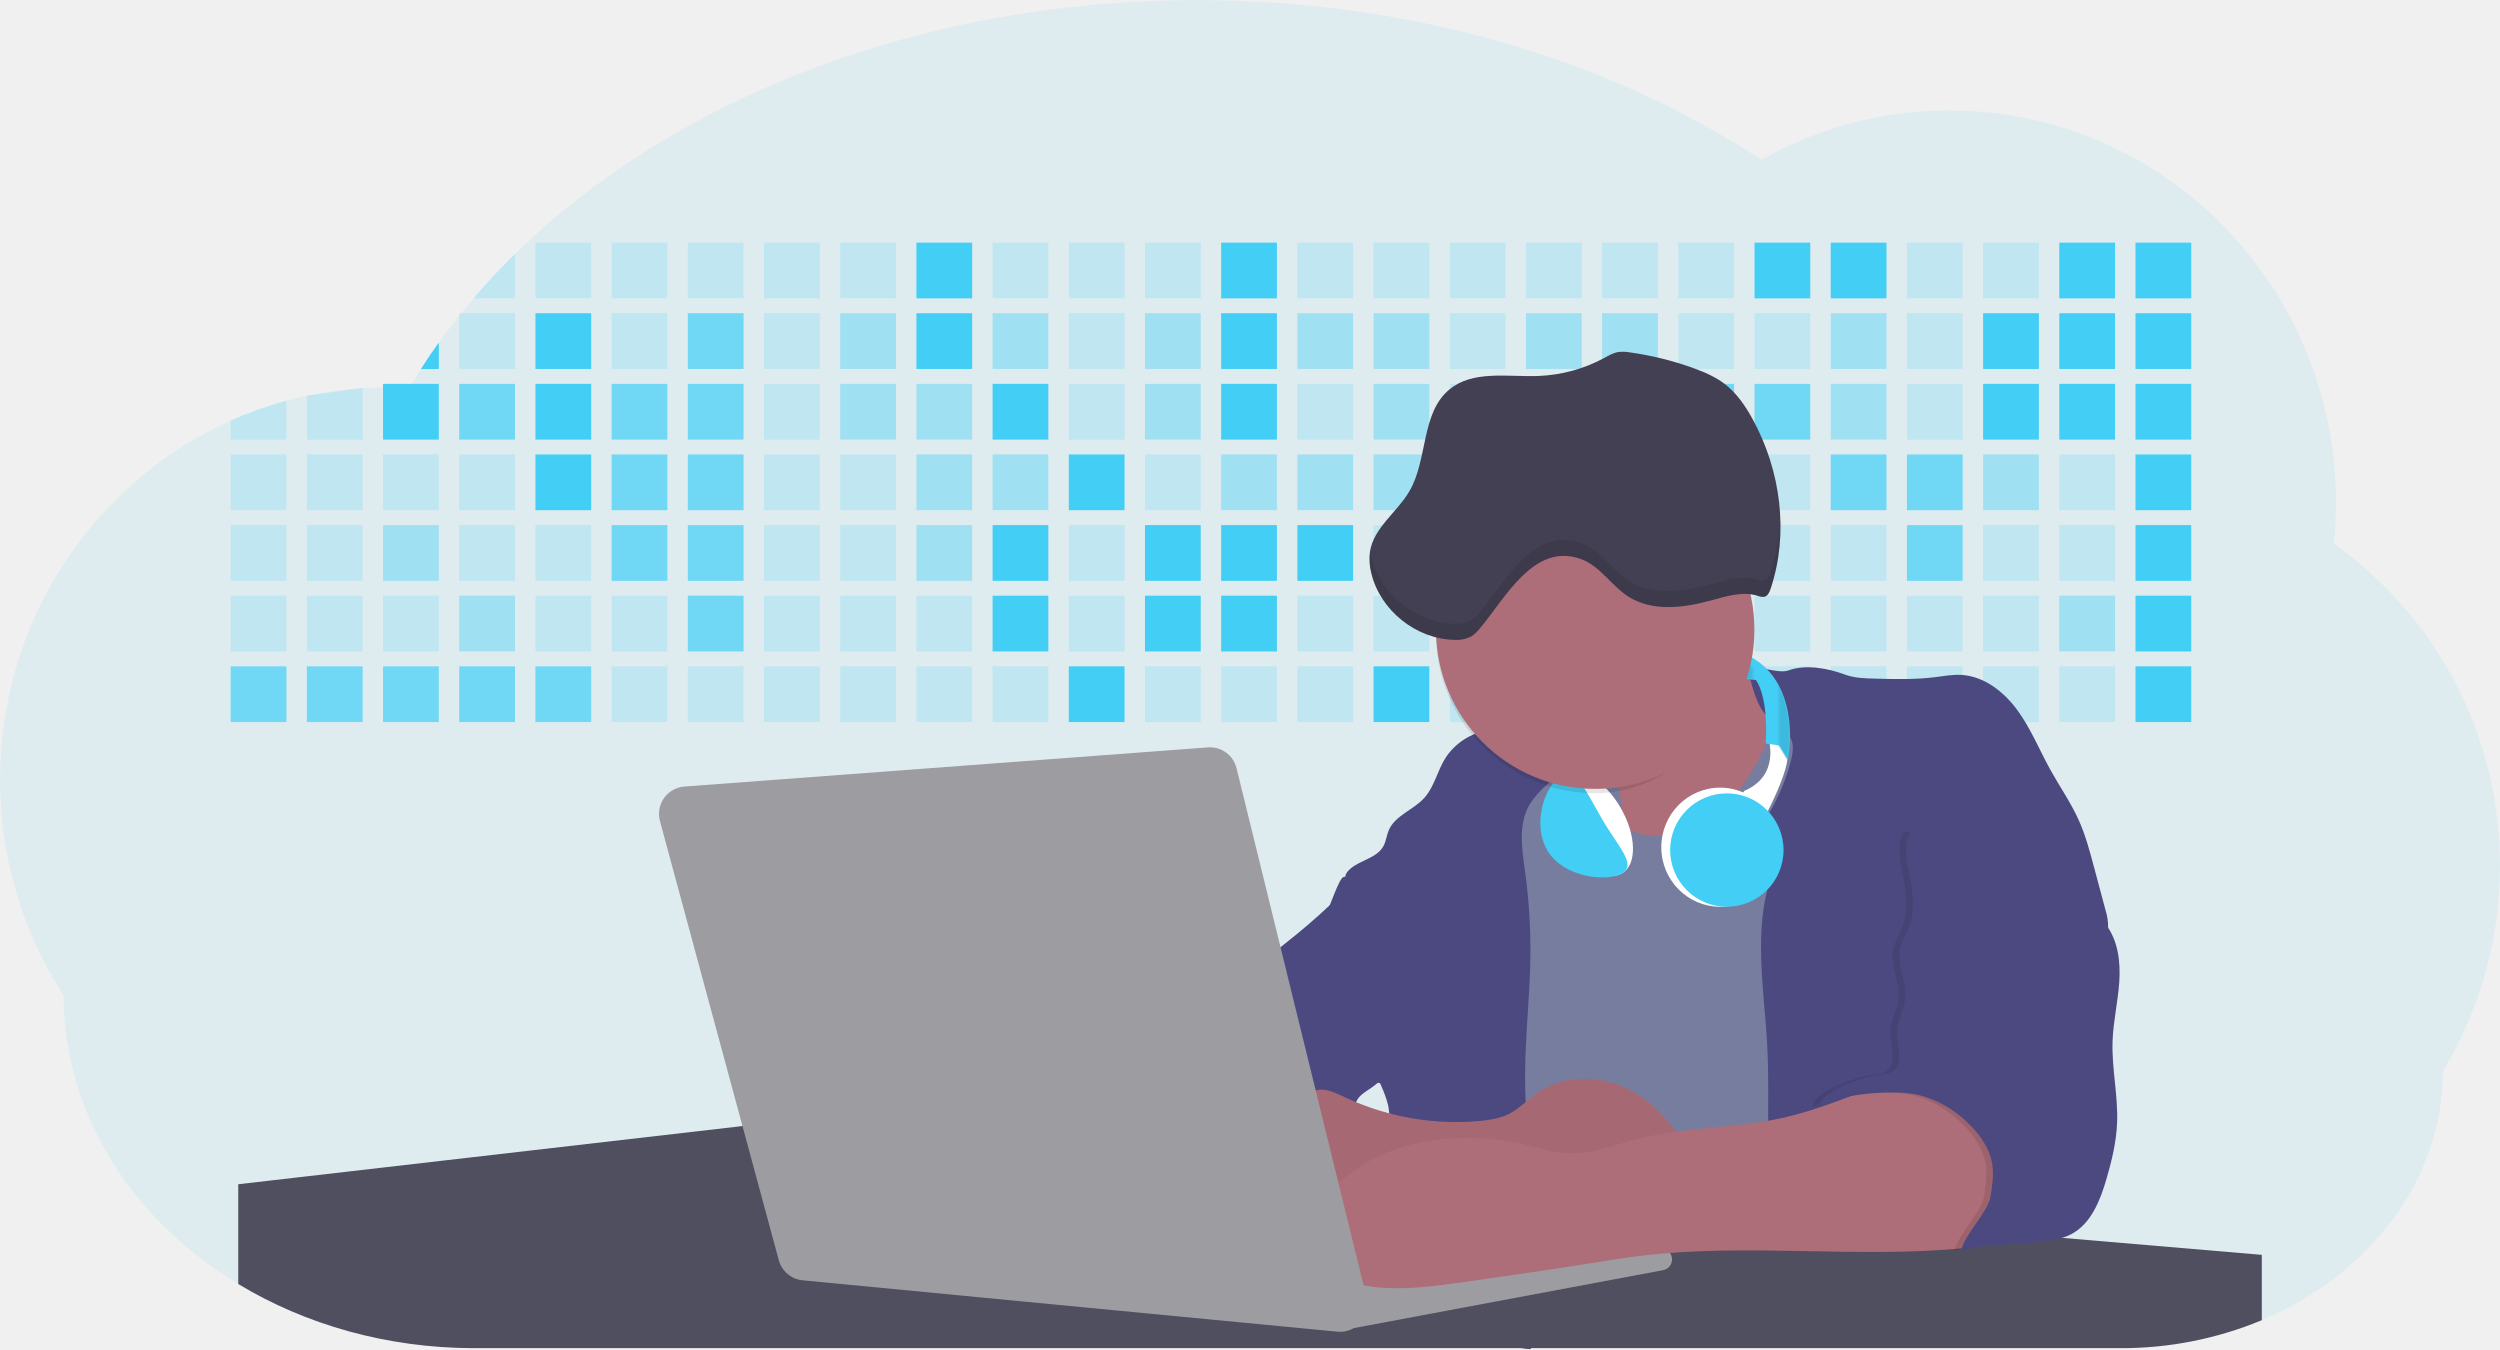
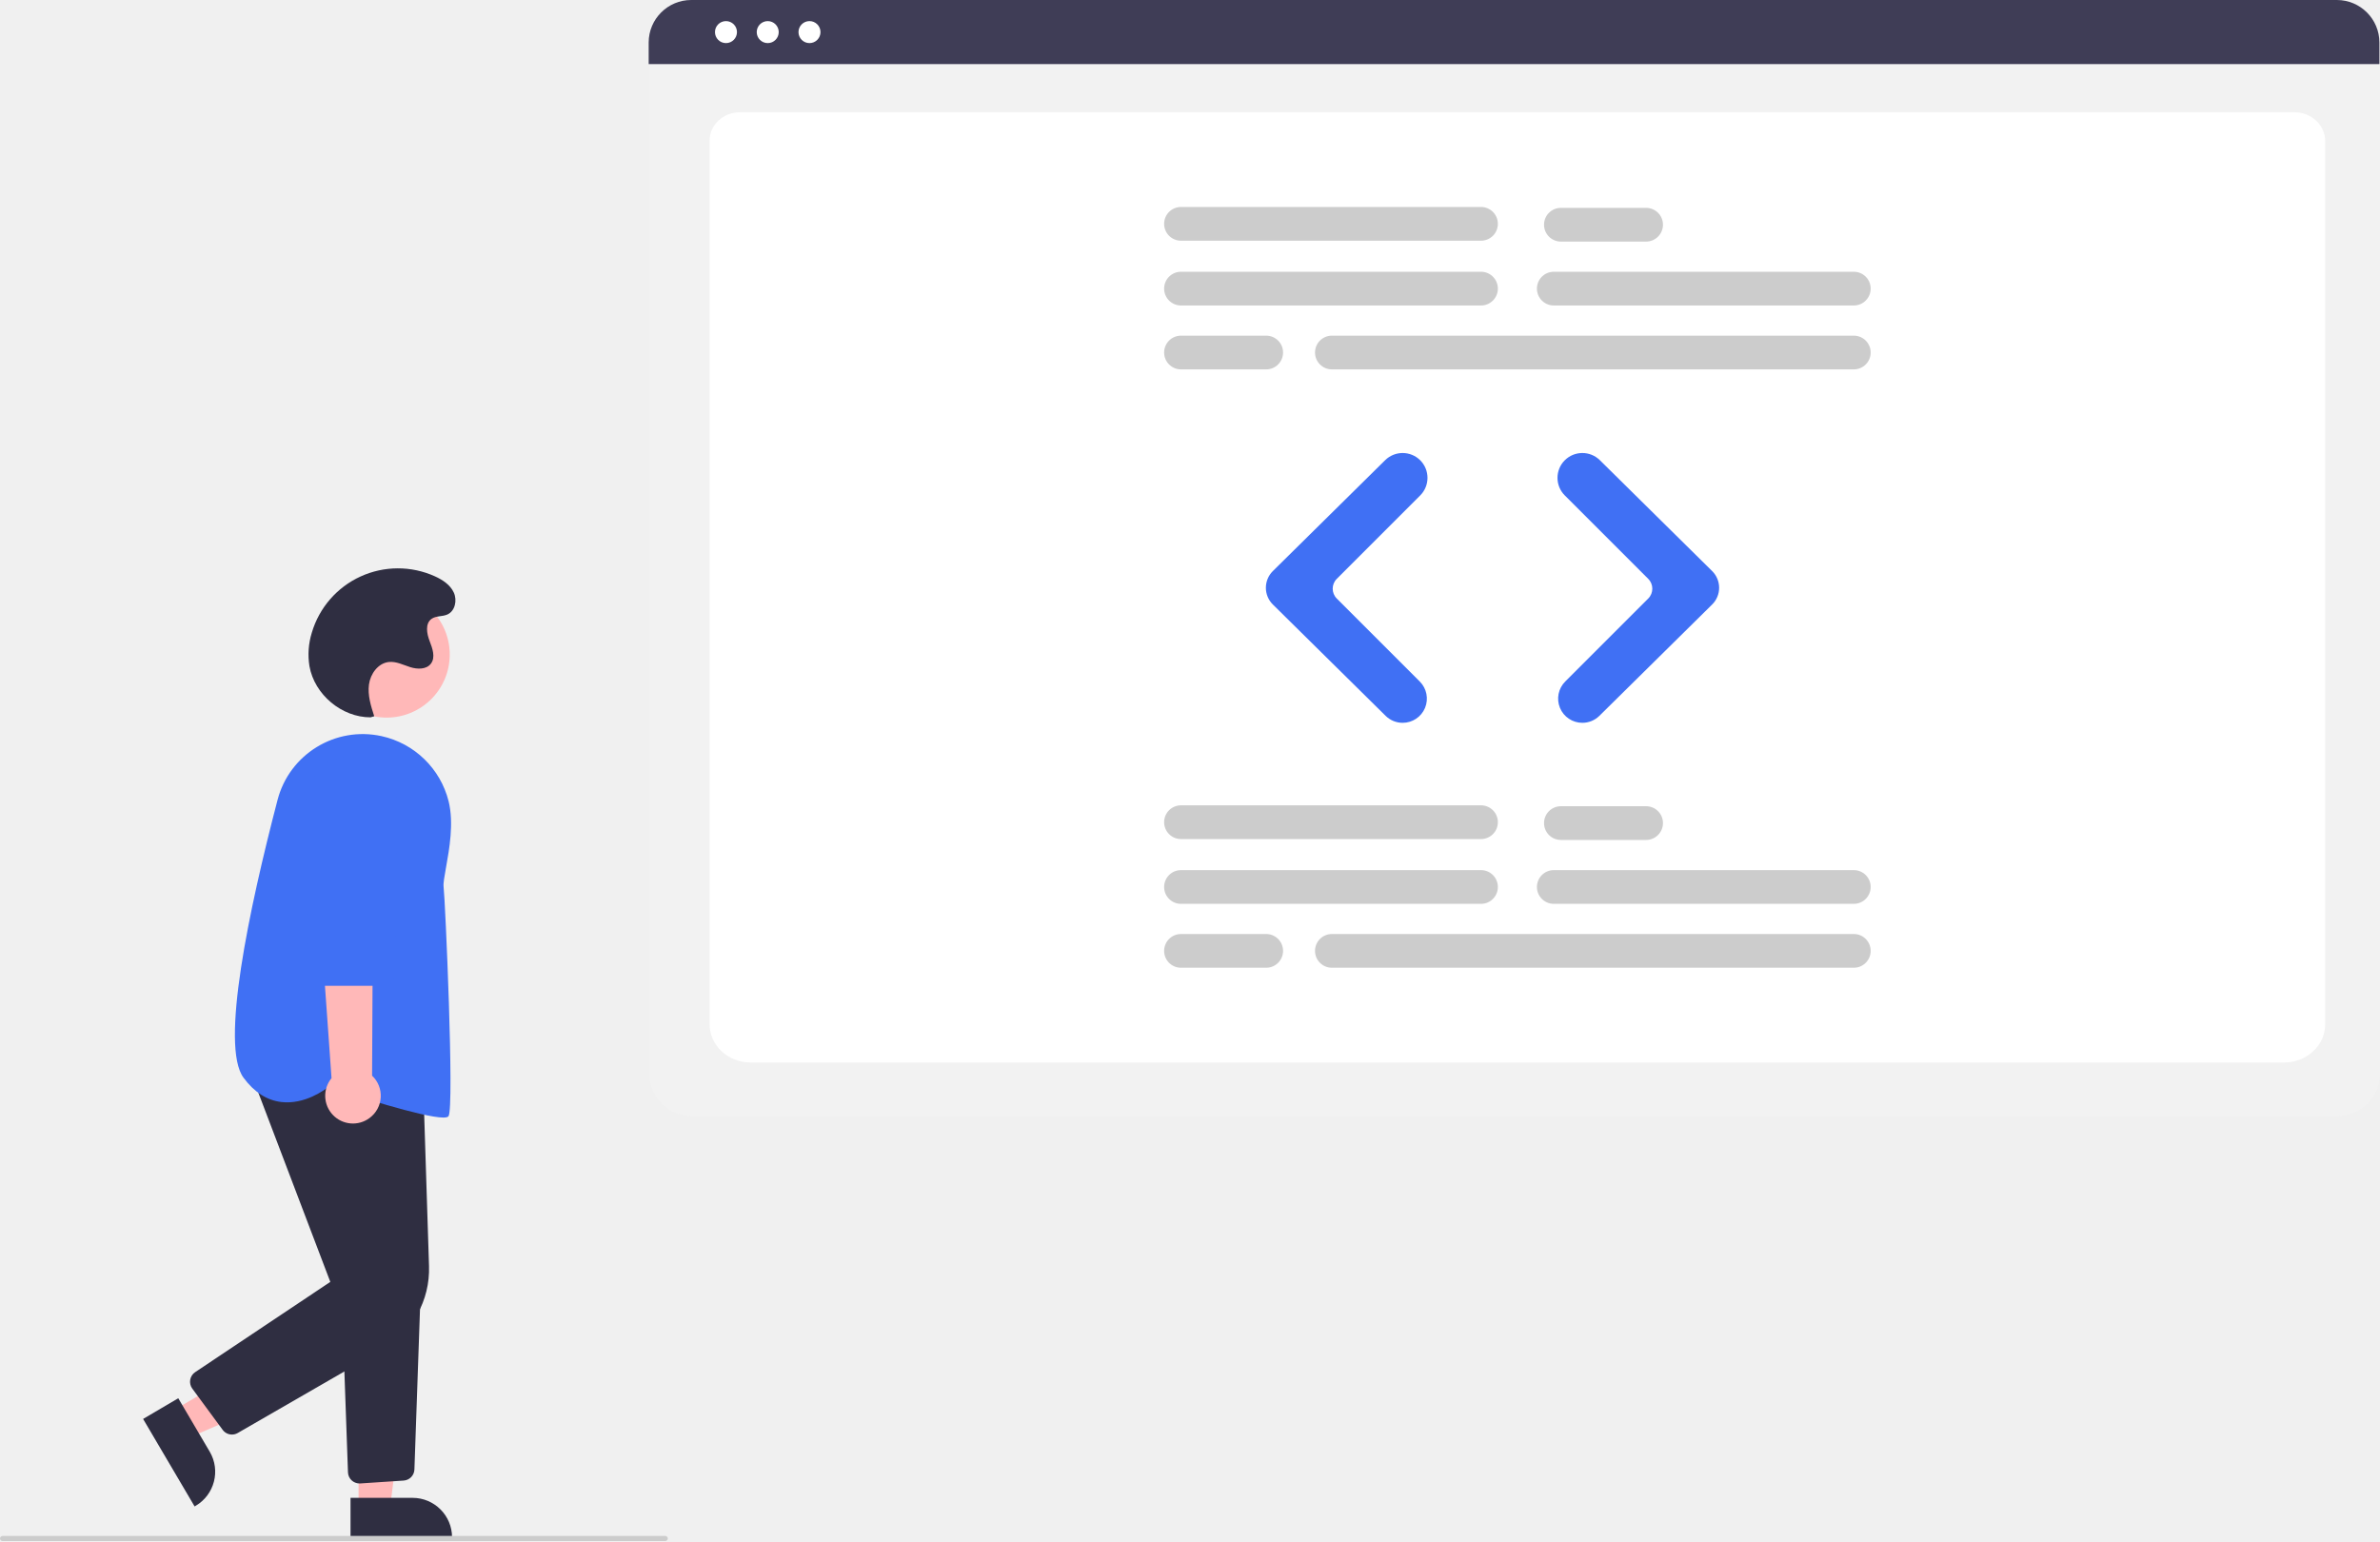
- <svg xmlns="http://www.w3.org/2000/svg" id="aa7bae02-e79e-4d6b-a496-aba15f39787c" data-name="Layer 1" width="1144" height="617.32" viewBox="0 0 1144 617.32">
-   <path d="M1172,537.57a181.92,181.92,0,0,1-6.85,49.6,180.06,180.06,0,0,1-19.27,44.28c0,50.1-33.82,93.4-82.91,114a167.3,167.3,0,0,1-64.73,12.8H245.17c-40.25,0-77.55-10.86-108.14-29.36A185.76,185.76,0,0,1,112.2,711c-34-29.22-55.08-69.6-55.08-114.2A180.5,180.5,0,0,1,28,498.08c0-73.36,43.39-136.44,105.55-164.29a174.52,174.52,0,0,1,25.51-9.12q4.63-1.26,9.36-2.26a175.39,175.39,0,0,1,25.51-3.5q4.65-.29,9.35-.33H205c3.46,0,6.89.12,10.3.32l1.12-1.9q2.06-3.44,4.22-6.81,3.9-6.14,8.18-12.1,4.48-6.29,9.35-12.38l.83-1q2.76-3.44,5.64-6.8,9-10.49,19-20.35c72.11-70.68,185.08-116.18,312.08-116.18,98.82,0,189.15,27.55,258.34,73.07A174.18,174.18,0,0,1,920,191.86c97.74,0,177,80.37,177,179.51a184.9,184.9,0,0,1-1,18.78A180,180,0,0,1,1172,537.57Z" transform="translate(-28 -141.34)" fill="#42cef5" opacity="0.1" />
-   <path d="M263.66,257.52v20.35h-19Q253.59,267.39,263.66,257.52Z" transform="translate(-28 -141.34)" fill="#42cef5" opacity="0.2" />
-   <rect x="245.02" y="111.02" width="25.51" height="25.51" fill="#42cef5" opacity="0.2" />
-   <rect x="279.88" y="111.02" width="25.51" height="25.51" fill="#42cef5" opacity="0.2" />
-   <rect x="314.75" y="111.02" width="25.51" height="25.51" fill="#42cef5" opacity="0.2" />
-   <rect x="349.61" y="111.02" width="25.51" height="25.51" fill="#42cef5" opacity="0.2" />
-   <rect x="384.48" y="111.02" width="25.51" height="25.51" fill="#42cef5" opacity="0.2" />
-   <rect x="419.35" y="111.02" width="25.51" height="25.51" fill="#42cef5" />
-   <rect x="454.21" y="111.02" width="25.51" height="25.51" fill="#42cef5" opacity="0.2" />
-   <rect x="489.08" y="111.02" width="25.51" height="25.51" fill="#42cef5" opacity="0.2" />
-   <rect x="523.94" y="111.02" width="25.51" height="25.51" fill="#42cef5" opacity="0.2" />
-   <rect x="558.81" y="111.02" width="25.51" height="25.51" fill="#42cef5" />
-   <rect x="593.68" y="111.02" width="25.51" height="25.51" fill="#42cef5" opacity="0.2" />
-   <rect x="628.54" y="111.02" width="25.51" height="25.51" fill="#42cef5" opacity="0.2" />
-   <rect x="663.41" y="111.02" width="25.51" height="25.51" fill="#42cef5" opacity="0.2" />
-   <rect x="698.28" y="111.02" width="25.51" height="25.51" fill="#42cef5" opacity="0.2" />
-   <rect x="733.14" y="111.02" width="25.51" height="25.51" fill="#42cef5" opacity="0.2" />
-   <rect x="768.01" y="111.02" width="25.51" height="25.51" fill="#42cef5" opacity="0.2" />
-   <rect x="802.87" y="111.02" width="25.51" height="25.51" fill="#42cef5" />
-   <rect x="837.74" y="111.02" width="25.51" height="25.51" fill="#42cef5" />
-   <rect x="872.61" y="111.02" width="25.51" height="25.51" fill="#42cef5" opacity="0.2" />
-   <rect x="907.47" y="111.02" width="25.51" height="25.51" fill="#42cef5" opacity="0.2" />
-   <rect x="942.34" y="111.02" width="25.51" height="25.51" fill="#42cef5" />
-   <rect x="977.2" y="111.02" width="25.51" height="25.51" fill="#42cef5" />
-   <path d="M228.8,298.08v12.1h-8.18Q224.52,304,228.8,298.08Z" transform="translate(-28 -141.34)" fill="#42cef5" />
-   <rect x="210.15" y="143.33" width="25.51" height="25.51" fill="#42cef5" opacity="0.2" />
-   <rect x="245.02" y="143.33" width="25.51" height="25.51" fill="#42cef5" />
-   <rect x="279.88" y="143.33" width="25.51" height="25.51" fill="#42cef5" opacity="0.2" />
-   <rect x="314.75" y="143.33" width="25.51" height="25.51" fill="#42cef5" opacity="0.7" />
-   <rect x="349.61" y="143.33" width="25.51" height="25.51" fill="#42cef5" opacity="0.2" />
-   <rect x="384.48" y="143.33" width="25.51" height="25.51" fill="#42cef5" opacity="0.4" />
-   <rect x="419.35" y="143.33" width="25.51" height="25.51" fill="#42cef5" />
-   <rect x="454.21" y="143.33" width="25.51" height="25.51" fill="#42cef5" opacity="0.4" />
-   <rect x="489.08" y="143.33" width="25.51" height="25.51" fill="#42cef5" opacity="0.2" />
-   <rect x="523.94" y="143.33" width="25.51" height="25.51" fill="#42cef5" opacity="0.4" />
-   <rect x="558.81" y="143.33" width="25.51" height="25.51" fill="#42cef5" />
-   <rect x="593.68" y="143.33" width="25.51" height="25.51" fill="#42cef5" opacity="0.4" />
-   <rect x="628.54" y="143.33" width="25.51" height="25.51" fill="#42cef5" opacity="0.4" />
-   <rect x="663.41" y="143.33" width="25.51" height="25.51" fill="#42cef5" opacity="0.2" />
-   <rect x="698.28" y="143.33" width="25.51" height="25.51" fill="#42cef5" opacity="0.4" />
-   <rect x="733.14" y="143.33" width="25.51" height="25.51" fill="#42cef5" opacity="0.4" />
-   <rect x="768.01" y="143.33" width="25.51" height="25.51" fill="#42cef5" opacity="0.2" />
-   <rect x="802.87" y="143.33" width="25.51" height="25.51" fill="#42cef5" opacity="0.2" />
-   <rect x="837.74" y="143.33" width="25.51" height="25.51" fill="#42cef5" opacity="0.4" />
-   <rect x="872.61" y="143.33" width="25.51" height="25.51" fill="#42cef5" opacity="0.2" />
-   <rect x="907.47" y="143.33" width="25.51" height="25.51" fill="#42cef5" />
-   <rect x="942.34" y="143.33" width="25.51" height="25.51" fill="#42cef5" />
-   <rect x="977.2" y="143.33" width="25.51" height="25.51" fill="#42cef5" />
-   <path d="M159.06,324.67V342.5H133.55v-8.71A174.52,174.52,0,0,1,159.06,324.67Z" transform="translate(-28 -141.34)" fill="#42cef5" opacity="0.2" />
-   <polygon points="165.93 177.57 165.93 201.16 140.42 201.16 140.42 181.07 165.93 177.57" fill="#42cef5" opacity="0.2" />
-   <rect x="175.28" y="175.65" width="25.51" height="25.51" fill="#42cef5" />
-   <rect x="210.15" y="175.65" width="25.51" height="25.51" fill="#42cef5" opacity="0.7" />
-   <rect x="245.02" y="175.65" width="25.51" height="25.51" fill="#42cef5" />
-   <rect x="279.88" y="175.65" width="25.51" height="25.51" fill="#42cef5" opacity="0.7" />
-   <rect x="314.75" y="175.65" width="25.51" height="25.51" fill="#42cef5" opacity="0.7" />
-   <rect x="349.61" y="175.65" width="25.51" height="25.51" fill="#42cef5" opacity="0.2" />
-   <rect x="384.48" y="175.65" width="25.51" height="25.51" fill="#42cef5" opacity="0.4" />
-   <rect x="419.35" y="175.65" width="25.51" height="25.51" fill="#42cef5" opacity="0.4" />
-   <rect x="454.21" y="175.65" width="25.51" height="25.51" fill="#42cef5" />
-   <rect x="489.08" y="175.65" width="25.51" height="25.51" fill="#42cef5" opacity="0.2" />
-   <rect x="523.94" y="175.65" width="25.51" height="25.51" fill="#42cef5" opacity="0.4" />
-   <rect x="558.81" y="175.65" width="25.51" height="25.51" fill="#42cef5" />
-   <rect x="593.68" y="175.65" width="25.51" height="25.51" fill="#42cef5" opacity="0.2" />
-   <rect x="628.54" y="175.65" width="25.51" height="25.51" fill="#42cef5" opacity="0.4" />
-   <rect x="663.41" y="175.65" width="25.51" height="25.51" fill="#42cef5" opacity="0.2" />
-   <rect x="698.28" y="175.65" width="25.51" height="25.51" fill="#42cef5" />
-   <rect x="733.14" y="175.65" width="25.51" height="25.51" fill="#42cef5" opacity="0.2" />
-   <rect x="768.01" y="175.65" width="25.51" height="25.51" fill="#42cef5" opacity="0.7" />
-   <rect x="802.87" y="175.65" width="25.51" height="25.51" fill="#42cef5" opacity="0.7" />
-   <rect x="837.74" y="175.65" width="25.51" height="25.51" fill="#42cef5" opacity="0.4" />
-   <rect x="872.61" y="175.65" width="25.51" height="25.51" fill="#42cef5" opacity="0.2" />
-   <rect x="907.47" y="175.65" width="25.51" height="25.51" fill="#42cef5" />
-   <rect x="942.34" y="175.65" width="25.51" height="25.51" fill="#42cef5" />
-   <rect x="977.2" y="175.65" width="25.51" height="25.51" fill="#42cef5" />
-   <rect x="105.55" y="207.96" width="25.51" height="25.51" fill="#42cef5" opacity="0.2" />
-   <rect x="140.42" y="207.96" width="25.51" height="25.51" fill="#42cef5" opacity="0.2" />
-   <rect x="175.28" y="207.96" width="25.51" height="25.51" fill="#42cef5" opacity="0.2" />
-   <rect x="210.15" y="207.96" width="25.51" height="25.51" fill="#42cef5" opacity="0.2" />
-   <rect x="245.02" y="207.96" width="25.51" height="25.51" fill="#42cef5" />
-   <rect x="279.88" y="207.96" width="25.51" height="25.51" fill="#42cef5" opacity="0.7" />
-   <rect x="314.75" y="207.96" width="25.51" height="25.51" fill="#42cef5" opacity="0.7" />
-   <rect x="349.61" y="207.96" width="25.51" height="25.51" fill="#42cef5" opacity="0.2" />
-   <rect x="384.48" y="207.96" width="25.51" height="25.51" fill="#42cef5" opacity="0.2" />
-   <rect x="419.35" y="207.96" width="25.51" height="25.51" fill="#42cef5" opacity="0.4" />
-   <rect x="454.21" y="207.96" width="25.51" height="25.51" fill="#42cef5" opacity="0.4" />
-   <rect x="489.08" y="207.96" width="25.51" height="25.51" fill="#42cef5" />
-   <rect x="523.94" y="207.96" width="25.51" height="25.51" fill="#42cef5" opacity="0.2" />
-   <rect x="558.81" y="207.96" width="25.51" height="25.51" fill="#42cef5" opacity="0.4" />
-   <rect x="593.68" y="207.96" width="25.51" height="25.51" fill="#42cef5" opacity="0.4" />
-   <rect x="628.54" y="207.96" width="25.51" height="25.51" fill="#42cef5" opacity="0.4" />
-   <rect x="663.41" y="207.96" width="25.51" height="25.51" fill="#42cef5" opacity="0.4" />
-   <rect x="698.28" y="207.96" width="25.51" height="25.51" fill="#42cef5" opacity="0.2" />
-   <rect x="733.14" y="207.96" width="25.51" height="25.51" fill="#42cef5" opacity="0.2" />
-   <rect x="768.01" y="207.96" width="25.51" height="25.51" fill="#42cef5" opacity="0.2" />
-   <rect x="802.87" y="207.96" width="25.51" height="25.51" fill="#42cef5" opacity="0.2" />
-   <rect x="837.74" y="207.96" width="25.51" height="25.51" fill="#42cef5" opacity="0.7" />
-   <rect x="872.61" y="207.96" width="25.51" height="25.51" fill="#42cef5" opacity="0.7" />
-   <rect x="907.47" y="207.96" width="25.51" height="25.51" fill="#42cef5" opacity="0.4" />
-   <rect x="942.34" y="207.96" width="25.51" height="25.51" fill="#42cef5" opacity="0.2" />
-   <rect x="977.2" y="207.96" width="25.51" height="25.51" fill="#42cef5" />
-   <rect x="105.55" y="240.28" width="25.51" height="25.51" fill="#42cef5" opacity="0.2" />
-   <rect x="140.42" y="240.28" width="25.51" height="25.51" fill="#42cef5" opacity="0.2" />
-   <rect x="175.28" y="240.28" width="25.51" height="25.51" fill="#42cef5" opacity="0.4" />
-   <rect x="210.15" y="240.28" width="25.51" height="25.51" fill="#42cef5" opacity="0.2" />
-   <rect x="245.02" y="240.28" width="25.51" height="25.51" fill="#42cef5" opacity="0.2" />
-   <rect x="279.88" y="240.28" width="25.51" height="25.51" fill="#42cef5" opacity="0.7" />
-   <rect x="314.75" y="240.28" width="25.51" height="25.51" fill="#42cef5" opacity="0.7" />
-   <rect x="349.61" y="240.28" width="25.51" height="25.51" fill="#42cef5" opacity="0.2" />
-   <rect x="384.48" y="240.28" width="25.51" height="25.51" fill="#42cef5" opacity="0.2" />
-   <rect x="419.35" y="240.28" width="25.51" height="25.51" fill="#42cef5" opacity="0.4" />
-   <rect x="454.21" y="240.28" width="25.51" height="25.51" fill="#42cef5" />
-   <rect x="489.08" y="240.28" width="25.51" height="25.51" fill="#42cef5" opacity="0.2" />
-   <rect x="523.94" y="240.28" width="25.51" height="25.51" fill="#42cef5" />
-   <rect x="558.81" y="240.28" width="25.51" height="25.51" fill="#42cef5" />
-   <rect x="593.68" y="240.28" width="25.51" height="25.51" fill="#42cef5" />
-   <rect x="628.54" y="240.28" width="25.51" height="25.51" fill="#42cef5" opacity="0.2" />
-   <rect x="663.41" y="240.28" width="25.51" height="25.51" fill="#42cef5" />
-   <rect x="698.28" y="240.28" width="25.51" height="25.51" fill="#42cef5" opacity="0.2" />
-   <rect x="733.14" y="240.28" width="25.51" height="25.51" fill="#42cef5" opacity="0.2" />
-   <rect x="768.01" y="240.28" width="25.51" height="25.51" fill="#42cef5" opacity="0.2" />
-   <rect x="802.87" y="240.28" width="25.51" height="25.51" fill="#42cef5" opacity="0.2" />
-   <rect x="837.74" y="240.28" width="25.51" height="25.51" fill="#42cef5" opacity="0.2" />
-   <rect x="872.61" y="240.28" width="25.51" height="25.51" fill="#42cef5" opacity="0.7" />
-   <rect x="907.47" y="240.28" width="25.51" height="25.51" fill="#42cef5" opacity="0.2" />
-   <rect x="942.34" y="240.28" width="25.51" height="25.51" fill="#42cef5" opacity="0.2" />
-   <rect x="977.2" y="240.28" width="25.51" height="25.51" fill="#42cef5" />
-   <rect x="105.55" y="272.59" width="25.51" height="25.51" fill="#42cef5" opacity="0.2" />
-   <rect x="140.42" y="272.59" width="25.51" height="25.51" fill="#42cef5" opacity="0.2" />
-   <rect x="175.28" y="272.59" width="25.51" height="25.51" fill="#42cef5" opacity="0.2" />
-   <rect x="210.15" y="272.59" width="25.51" height="25.51" fill="#42cef5" opacity="0.4" />
-   <rect x="245.02" y="272.59" width="25.51" height="25.51" fill="#42cef5" opacity="0.2" />
-   <rect x="279.88" y="272.59" width="25.51" height="25.51" fill="#42cef5" opacity="0.2" />
-   <rect x="314.75" y="272.59" width="25.51" height="25.51" fill="#42cef5" opacity="0.7" />
-   <rect x="349.61" y="272.59" width="25.51" height="25.51" fill="#42cef5" opacity="0.2" />
-   <rect x="384.48" y="272.59" width="25.51" height="25.51" fill="#42cef5" opacity="0.2" />
-   <rect x="419.35" y="272.59" width="25.51" height="25.51" fill="#42cef5" opacity="0.2" />
-   <rect x="454.21" y="272.59" width="25.51" height="25.51" fill="#42cef5" />
-   <rect x="489.08" y="272.59" width="25.51" height="25.51" fill="#42cef5" opacity="0.2" />
-   <rect x="523.94" y="272.59" width="25.51" height="25.51" fill="#42cef5" />
-   <rect x="558.81" y="272.59" width="25.51" height="25.51" fill="#42cef5" />
-   <rect x="593.68" y="272.59" width="25.51" height="25.51" fill="#42cef5" opacity="0.2" />
-   <rect x="628.54" y="272.59" width="25.51" height="25.51" fill="#42cef5" opacity="0.2" />
-   <rect x="663.41" y="272.59" width="25.51" height="25.51" fill="#42cef5" opacity="0.2" />
-   <rect x="698.28" y="272.59" width="25.51" height="25.51" fill="#42cef5" opacity="0.2" />
-   <rect x="733.14" y="272.59" width="25.51" height="25.51" fill="#42cef5" opacity="0.2" />
-   <rect x="768.01" y="272.59" width="25.51" height="25.51" fill="#42cef5" opacity="0.2" />
-   <rect x="802.87" y="272.59" width="25.51" height="25.51" fill="#42cef5" opacity="0.2" />
-   <rect x="837.74" y="272.59" width="25.51" height="25.51" fill="#42cef5" opacity="0.2" />
-   <rect x="872.61" y="272.59" width="25.51" height="25.51" fill="#42cef5" opacity="0.2" />
-   <rect x="907.47" y="272.59" width="25.51" height="25.51" fill="#42cef5" opacity="0.2" />
-   <rect x="942.34" y="272.59" width="25.51" height="25.51" fill="#42cef5" opacity="0.4" />
-   <rect x="977.2" y="272.59" width="25.51" height="25.51" fill="#42cef5" />
-   <rect x="105.55" y="304.91" width="25.51" height="25.51" fill="#42cef5" opacity="0.7" />
-   <rect x="140.42" y="304.91" width="25.51" height="25.51" fill="#42cef5" opacity="0.7" />
-   <rect x="175.28" y="304.91" width="25.51" height="25.51" fill="#42cef5" opacity="0.7" />
-   <rect x="210.15" y="304.91" width="25.51" height="25.51" fill="#42cef5" opacity="0.7" />
-   <rect x="245.02" y="304.91" width="25.51" height="25.51" fill="#42cef5" opacity="0.7" />
-   <rect x="279.88" y="304.91" width="25.51" height="25.51" fill="#42cef5" opacity="0.2" />
-   <rect x="314.75" y="304.91" width="25.51" height="25.51" fill="#42cef5" opacity="0.2" />
-   <rect x="349.61" y="304.91" width="25.51" height="25.51" fill="#42cef5" opacity="0.2" />
-   <rect x="384.48" y="304.91" width="25.51" height="25.51" fill="#42cef5" opacity="0.2" />
-   <rect x="419.35" y="304.91" width="25.51" height="25.51" fill="#42cef5" opacity="0.2" />
-   <rect x="454.21" y="304.91" width="25.51" height="25.51" fill="#42cef5" opacity="0.2" />
-   <rect x="489.08" y="304.91" width="25.51" height="25.51" fill="#42cef5" />
-   <rect x="523.94" y="304.91" width="25.51" height="25.51" fill="#42cef5" opacity="0.2" />
-   <rect x="558.81" y="304.91" width="25.51" height="25.51" fill="#42cef5" opacity="0.2" />
-   <rect x="593.68" y="304.91" width="25.51" height="25.51" fill="#42cef5" opacity="0.2" />
-   <rect x="628.54" y="304.91" width="25.51" height="25.51" fill="#42cef5" />
-   <rect x="663.41" y="304.91" width="25.51" height="25.51" fill="#42cef5" opacity="0.2" />
-   <rect x="698.28" y="304.91" width="25.51" height="25.51" fill="#42cef5" opacity="0.2" />
-   <rect x="733.14" y="304.91" width="25.51" height="25.51" fill="#42cef5" opacity="0.2" />
-   <rect x="768.01" y="304.91" width="25.51" height="25.51" fill="#42cef5" opacity="0.2" />
-   <rect x="802.87" y="304.91" width="25.51" height="25.51" fill="#42cef5" opacity="0.2" />
-   <rect x="837.74" y="304.91" width="25.51" height="25.51" fill="#42cef5" opacity="0.2" />
-   <rect x="872.61" y="304.91" width="25.51" height="25.51" fill="#42cef5" opacity="0.2" />
-   <rect x="907.47" y="304.91" width="25.51" height="25.51" fill="#42cef5" opacity="0.2" />
-   <rect x="942.34" y="304.91" width="25.51" height="25.51" fill="#42cef5" opacity="0.2" />
-   <rect x="977.2" y="304.91" width="25.51" height="25.51" fill="#42cef5" />
-   <circle cx="734.52" cy="363.89" r="34.87" fill="#767d9f" />
-   <path d="M760.71,460.87q5.22,22.78,8.86,45.9c.73,4.58,1.38,9.41-.28,13.74-1.39,3.61-4.22,6.43-6.44,9.59s-3.9,7.21-2.55,10.83,5.29,5.6,9.05,6.62c10.76,2.9,22.23.79,32.94-2.35a53.29,53.29,0,0,0,13.81-5.72c4.54-2.88,8.26-6.88,11.68-11,15.61-18.93,25.83-41.65,35.45-64.23a39.12,39.12,0,0,1-33.11-13.34c-3.94-4.63-6.83-11.08-4.61-16.74-6.51,3.57-14.24,3.81-21.25,6.25a75.49,75.49,0,0,0-12.5,6.15q-7.18,4.15-14.28,8.46C772.07,458.29,767,461.19,760.71,460.87Z" transform="translate(-28 -141.34)" fill="#ae6e79" />
-   <path d="M833.64,487.05c-6.11,11.89-14.06,23.32-25.41,30.4s-26.63,9-38,2c-5.6-3.42-9.84-8.62-14.73-13s-11-8.13-17.57-7.56c-7.24.63-12.91,6.28-17.76,11.69-7.36,8.22-14.47,16.79-19.68,26.52-10,18.7-12.37,40.56-11.93,61.76s3.51,42.29,3.58,63.49c.1,26.08-4.32,51.95-8.79,77.64,41.1-5.06,82.25,6,123.44,10.19,26.36,2.71,52.92,2.65,79.42,2.58,4.66,0,9.62-.12,13.5-2.7a18.2,18.2,0,0,0,5.59-6.64c3.66-6.75,5.13-14.45,6.15-22.06,2.59-19.22,2.67-38.68,2.74-58.08.18-47,.35-94.17-5.62-140.8-1.47-11.47-3.35-23-7.75-33.73s-11.58-20.6-21.62-26.35c-6.45-3.7-21.4-10.14-29-6.41C841.67,460.15,837.73,479.09,833.64,487.05Z" transform="translate(-28 -141.34)" fill="#767d9f" />
-   <path d="M836.68,619.77c-1.55-29-7.86-59.95,5.57-85.69,3.3-6.32-8.54-14.21-4.88-20.33a92.08,92.08,0,0,0,10.06-23.93c.76-2.89,1.37-5.95.65-8.85-1.33-5.29-6.56-8.44-11-11.66-4.9-3.56-7.42-14.41-9-20.28s12.57,1.2,18.26-.89c7.9-2.89,17.94-1.07,25.82,1.86,4.4,1.62,9.18,1.76,13.87,1.88,9.11.24,18.25.47,27.29-.65,4.06-.51,8.13-1.28,12.21-1.05,10.41.59,19.46,7.71,25.62,16.13s10.08,18.23,15.13,27.35c4.21,7.6,9.23,14.78,12.82,22.69,3.18,7,5.19,14.52,7.18,22l5.13,19.19a25.58,25.58,0,0,1,1.26,8.51c-.26,3.07-1.62,5.93-3,8.66A164.12,164.12,0,0,1,971,603.2c-10.79,13.23-23.89,25.16-30.3,41-2.5,6.17-3.89,12.73-5.16,19.27a707.94,707.94,0,0,0-10.9,79.15,174.2,174.2,0,0,0-36.52-12.21,177.61,177.61,0,0,0-19-3c-5.59-.58-12.8.52-18.12-1-8.9-2.53-9.88-17.58-11.23-25.46-2.16-12.55-2.59-25.32-2.67-38C837,648.53,837.45,634.14,836.68,619.77Z" transform="translate(-28 -141.34)" fill="#4c4981" />
-   <path d="M641.23,565.54c4.21,24,8.85,48.07,18,70.62-.23.22-.46.42-.69.62-.81.69-1.65,1.34-2.53,2-2.05,1.44-4.3,2.66-6,4.54a8,8,0,0,0-1.5,2.45,5.48,5.48,0,0,0,0,4.47c-4.77,2.11-10.31,1.46-15.66,1.26-4.61-.17-9.08,0-12.78,2.53-5.14,3.54-6.69,10.34-7.52,16.52q-.46,3.38-.79,6.77-.32,3.15-.52,6.32a188.61,188.61,0,0,0-.19,21q.08,1.92.21,3.84c-16.34-.39-31.23-8.91-45.32-17.19-3.22-1.89-6.54-3.88-8.63-7A15.8,15.8,0,0,1,555,674c0-.51.09-1,.16-1.52a41.58,41.58,0,0,1,2.29-8.68,107.2,107.2,0,0,1,19.19-32.65c3.58-4.18,7.61-8.27,9.28-13.52.73-2.29,1-4.72,1.74-7,3.32-9.88,15.3-14.55,19.4-24.14,1-2.29,1.46-4.8,2.7-7a17.63,17.63,0,0,1,4.25-4.75c.73-.61,1.49-1.2,2.24-1.79q10.54-8.26,20.31-17.45,1.82-1.71,3.6-3.46A59.48,59.48,0,0,0,641.23,565.54Z" transform="translate(-28 -141.34)" fill="#4c4981" />
-   <path d="M742,494.56c-1.44,1.52-3,2.95-4.53,4.37l-.41.37-1.62,1.5a39,39,0,0,0-7.55,8.79l-.17.28c-5.1,9.13-3.21,20.37-1.79,30.74a261.55,261.55,0,0,1,2.37,39c-.26,18-2.38,35.88-2.42,53.86,0,4.08.09,8.15.27,12.23.29,6.63.79,13.25,1.39,19.87.65,7.26,1.43,14.51,2.16,21.76.58,5.61,1.13,11.21,1.59,16.81.23,2.9.45,5.79.63,8.69.21,3.4.38,6.81.48,10.21h0c.07,2.16.11,4.31.11,6.47,0,1.23,0,2.45,0,3.67q0,3.51-.19,7-.2,4.49-.61,9c-.31,3.27-.86,6.84-3.16,9.14-.14.14-.29.27-.44.4l-3.24-.4a332.72,332.72,0,0,0-67.3-1.2c.49-3.38.94-6.75,1.38-10.14.2-1.6.4-3.21.59-4.82q.33-2.76.63-5.52c.23-2,.44-4,.64-6q.78-7.73,1.37-15.47.87-11.29,1.32-22.62.22-5.41.34-10.83.17-6.72.16-13.45,0-6.54-.11-13.1c0-1.44-.06-2.88-.18-4.31a27.35,27.35,0,0,0-.53-3.83,49.87,49.87,0,0,0-3-8.48c-.22-.52-.43-1-.64-1.55-.12-.27-.23-.55-.34-.82,5.76-5.13,9.86-12,13.8-18.76,6.39-10.89,12.93-22.26,14-34.84s-5.18-26.71-17.2-30.55c-3.27-1-6.73-1.28-10.1-1.87-3.18-.56-9.81-1.83-13.49-4.11q-3,3.08-6,6.05a22.15,22.15,0,0,1,2.17-8.71l1.42.07a2.71,2.71,0,0,1-.16-1c0-1.07.74-2.28,2.32-3.62,4.71-4,12.12-4.89,15.09-10.3,1.24-2.25,1.45-4.93,2.45-7.29,2.87-6.73,11.11-9.21,16.07-14.59s6.2-13,10.21-19a28.62,28.62,0,0,1,12-10c.4-.19.81-.38,1.22-.55,8.3-3.55,18.16-4.36,26.76-4.34,3.34,0,12,.1,16.24,1.79a5.32,5.32,0,0,1,1.85,1.13C752.37,480.61,745.34,491,742,494.56Z" transform="translate(-28 -141.34)" fill="#4c4981" />
-   <path d="M642.72,542.69a60.88,60.88,0,0,1,46.74,4.87c7.2,4,13.66,9.58,17.62,16.78,5.95,10.8,5.69,23.82,5.27,36.15-.21,6.17-.48,12.56-3.2,18.1C706,625,700.06,629.4,694,633a42.24,42.24,0,0,1-12.32,5.33c-6.72,1.46-13.7.22-20.47-1-7.36-1.36-15.26-3-20.37-8.48-3-3.18-4.64-7.31-6.26-11.35q-3.49-8.75-7-17.48c-4.05-10.11-5.42-18.52-.07-28.37,2.43-4.49,5.4-8.69,7.8-13.21C636.51,556.14,640.81,543.28,642.72,542.69Z" transform="translate(-28 -141.34)" fill="#4c4981" />
-   <path d="M1063,715.56v29.9a167.3,167.3,0,0,1-64.73,12.8H728.58c-.14.14-.29.27-.44.4l-3.24-.4H245.17c-40.25,0-77.55-10.86-108.14-29.36V683.25l230.72-26.63.18,0L502.29,668l34.77,3,18.06,1.53,37.38,3.17,19.23,1.63,28,2.38,3.94.33,20.18,1.71L691.23,684l38.5,3.26,64.18,5.45,45.15,3.83,74.14,6.29,14.1,1.19,1.52.13,1.32.11,18.62,1.58,20.44,1.74,2.37.2Z" transform="translate(-28 -141.34)" fill="#504f60" />
-   <polygon points="764 573.12 474.86 523.77 463.65 580.46 596.19 596.33 637 601.44 749.26 579.33 764 573.12" fill="#9c9ca1" />
-   <path d="M642.33,739.94l144.86-27.23a5,5,0,0,1,5.94,4.93h0a5,5,0,0,1-4.09,4.93L647.57,749.06Z" transform="translate(-28 -141.34)" fill="#9c9ca1" />
-   <path d="M705.17,654.31c4.51-.42,9.08-1.13,13.14-3.13,5-2.49,8.89-6.78,13.52-9.94,10.18-7,23.8-7.94,35.47-3.92s21.41,12.63,28.23,22.91c4.53,6.85,7.93,15.59,4.73,23.15a30.51,30.51,0,0,1-4.12,6.44l-8.34,10.9a29,29,0,0,1-5.66,6.09c-3.12,2.27-7,3.2-10.82,3.76-10.15,1.48-20.48.64-30.71,1.32-17.57,1.17-34.73,6.83-52.34,6.64-10.12-.11-20.11-2.15-30-4.19l-43.77-9c-7.62-1.56-16.23-3.84-19.82-10.75-1.61-3.11-1.91-6.71-2.1-10.21-.52-9.64,0-20.36,6.68-27.31,6.28-6.52,16.21-8.58,23.71-13.4,9.18-5.91,12.21-4,21.89.44A120,120,0,0,0,705.17,654.31Z" transform="translate(-28 -141.34)" fill="#ae6e79" />
-   <path d="M705.17,654.31c4.51-.42,9.08-1.13,13.14-3.13,5-2.49,8.89-6.78,13.52-9.94,10.18-7,23.8-7.94,35.47-3.92s21.41,12.63,28.23,22.91c4.53,6.85,7.93,15.59,4.73,23.15a30.51,30.51,0,0,1-4.12,6.44l-8.34,10.9a29,29,0,0,1-5.66,6.09c-3.12,2.27-7,3.2-10.82,3.76-10.15,1.48-20.48.64-30.71,1.32-17.57,1.17-34.73,6.83-52.34,6.64-10.12-.11-20.11-2.15-30-4.19l-43.77-9c-7.62-1.56-16.23-3.84-19.82-10.75-1.61-3.11-1.91-6.71-2.1-10.21-.52-9.64,0-20.36,6.68-27.31,6.28-6.52,16.21-8.58,23.71-13.4,9.18-5.91,12.21-4,21.89.44A120,120,0,0,0,705.17,654.31Z" transform="translate(-28 -141.34)" opacity="0.05" />
-   <path d="M880.94,640.6c-12.28,4.75-24.63,9.52-37.49,12.35-21.56,4.75-44.12,4-65.51,9.43-11.3,2.88-22.53,7.52-34.14,6.58-5.19-.42-10.2-2-15.25-3.2-28.37-7-60.62-4.73-83.66,13.27-7.88,6.15-14.33,13.82-20.18,22a14.7,14.7,0,0,0,5.91,21.88A86.62,86.62,0,0,0,659,730.48c13.13,1.16,26.32-.7,39.38-2.56,19.38-2.75,38.77-5.51,58.1-8.6,6.94-1.11,13.88-2.26,20.86-3.14,50.23-6.35,101.37,1.37,151.73-3.93,5.09-.54,10.27-1.24,14.9-3.41,11.72-5.5,17.52-20,15.1-32.74s-11.76-23.33-23-29.83c-9.42-5.47-19.58-7.68-30.07-10C896.26,634,890.32,637,880.94,640.6Z" transform="translate(-28 -141.34)" fill="#ae6e79" />
-   <path d="M988.67,564.44c5.54,7.26,6.72,17,6.12,26.09s-2.76,18.08-3.08,27.21c-.44,12.52,2.58,25,2.07,37.48-.36,8.73-2.43,17.29-4.88,25.67-2.89,9.89-7.07,20.52-16.2,25.27-12.12,6.31-37.54,2.76-50.29,7.7,1.16-7.23,12.28-17.7,13.44-24.93.8-5,1.61-10.14.75-15.15-1.1-6.39-4.85-12.06-9.3-16.78-7.08-7.51-16.32-13.16-26.47-15s-35-.33-43.12,6.08c-1-6.62,17.6-13,24.14-14.43,3.26-.73,7-.32,9.61-2.39,5-3.92,1.37-11.73,1.61-18,.19-5,3.11-9.58,3.7-14.58,1-8-4.22-16.15-2.17-24,.76-2.9,2.45-5.45,3.62-8.21,3.56-8.45,2-18.09.1-27.07-1.18-5.64-2.33-12,.81-16.81,2.91-4.49,11.17,11.5,16.46,10.76,17.47-2.45,33.28-15.4,47.39-4.8,7.19,5.4,8.13,11,11,18.71C976.77,554.6,984,558.36,988.67,564.44Z" transform="translate(-28 -141.34)" opacity="0.1" />
-   <path d="M991.67,564.44c5.54,7.26,6.72,17,6.12,26.09s-2.76,18.08-3.08,27.21c-.44,12.52,2.58,25,2.07,37.48-.36,8.73-2.43,17.29-4.88,25.67-2.89,9.89-7.07,20.52-16.2,25.27-12.12,6.31-37.54,2.76-50.29,7.7,1.16-7.23,12.28-17.7,13.44-24.93.8-5,1.61-10.14.75-15.15-1.1-6.39-4.85-12.06-9.3-16.78-7.08-7.51-16.32-13.16-26.47-15s-35-.33-43.12,6.08c-1-6.62,17.6-13,24.14-14.43,3.26-.73,7-.32,9.61-2.39,5-3.92,1.37-11.73,1.61-18,.19-5,3.11-9.58,3.7-14.58,1-8-4.22-16.15-2.17-24,.76-2.9,2.45-5.45,3.62-8.21,3.56-8.45,2-18.09.1-27.07-1.18-5.64-2.33-12,.81-16.81,2.91-4.49,8.6-6.19,13.89-6.94a68.42,68.42,0,0,1,50,12.9c7.19,5.4,8.13,11,11,18.71C979.77,554.6,987,558.36,991.67,564.44Z" transform="translate(-28 -141.34)" fill="#4c4981" />
-   <path d="M330,517.06,384.37,718a12.55,12.55,0,0,0,10.91,9.21L640,750.72a12.54,12.54,0,0,0,13.38-15.48L593.84,492.86a12.54,12.54,0,0,0-13.12-9.51L341.13,501.27A12.54,12.54,0,0,0,330,517.06Z" transform="translate(-28 -141.34)" fill="#9c9ca1" />
-   <ellipse cx="787.11" cy="387.68" rx="26.9" ry="27.25" fill="#fff" />
-   <path d="M837.2,479.31s5.67,16.86-11.06,23.95L824,507l10.48,10.34S847.4,493.77,846,485.4C846,485.4,844,476.9,837.2,479.31Z" transform="translate(-28 -141.34)" fill="#fff" />
-   <circle cx="790.2" cy="388.99" r="25.94" fill="#42cef5" />
-   <path d="M846.13,489.23l-4.12-6.8-6-.85c1.28-22.39-4.53-29.06-4.53-29.06l-1.35-.13-5.88-.57-11.06-11.48v-3.26c15.54,1.85,24.13,9.23,28.77,17.88C850.16,470.14,846.13,489.23,846.13,489.23Z" transform="translate(-28 -141.34)" fill="#42cef5" />
-   <path d="M830.18,448.27v4.12l-5.88-.57-11.06-11.48S830.35,444.17,830.18,448.27Z" transform="translate(-28 -141.34)" stroke="#4c4981" stroke-miterlimit="10" opacity="0.1" />
-   <path d="M846.13,489.23l-4.12-6.8V455C850.16,470.14,846.13,489.23,846.13,489.23Z" transform="translate(-28 -141.34)" stroke="#4c4981" stroke-miterlimit="10" opacity="0.1" />
-   <ellipse cx="757.11" cy="518.2" rx="14.43" ry="26.32" transform="translate(-185.67 306.64) rotate(-30)" fill="#fff" />
-   <path d="M761,516c7.27,12.59,16.19,21,9.29,25s-27,2-34.27-10.6-.67-30,6.23-34S753.72,503.38,761,516Z" transform="translate(-28 -141.34)" fill="#42cef5" />
-   <path d="M825.73,425.3c0,40.23-27.53,79-67.76,79a72.85,72.85,0,0,1,0-145.7C798.2,358.64,825.73,385.06,825.73,425.3Z" transform="translate(-28 -141.34)" opacity="0.1" />
-   <circle cx="729.97" cy="288.15" r="72.85" fill="#ae6e79" />
-   <path d="M751.57,397.21c8.67,3.19,13.8,12.15,21.58,17.14,11,7,25.32,5.19,37.88,1.73,7-1.91,14.32-4.24,21.21-2.12a6,6,0,0,0,3.23.46c1.5-.43,2.24-2.09,2.73-3.57,8.52-25.4,4.69-54.17-8.17-77.67-3.32-6.06-7.3-11.92-12.78-16.13-4.32-3.31-9.4-5.48-14.52-7.33a145,145,0,0,0-28.88-7.13,17.94,17.94,0,0,0-5.27-.17c-2.41.39-4.57,1.69-6.72,2.85A68.78,68.78,0,0,1,732,313.38c-14,.53-30-2.77-40.79,6.21-13,10.77-9.76,31.78-18.19,46.4-5.58,9.67-16.34,16.69-18.11,27.7a25.57,25.57,0,0,0,.63,10.07c4.12,16.94,20.52,30.06,38,30.37a14.42,14.42,0,0,0,7.76-1.59,17.55,17.55,0,0,0,4.09-3.89C716.84,415.09,729.94,389.25,751.57,397.21Z" transform="translate(-28 -141.34)" fill="#444053" />
-   <path d="M838.2,403.48c-.49,1.48-1.23,3.14-2.73,3.57a6,6,0,0,1-3.23-.46c-6.89-2.12-14.25.21-21.2,2.12-12.57,3.46-26.92,5.31-37.88-1.73-7.79-5-12.91-14-21.59-17.14-21.63-8-34.73,17.88-46.21,31.44a17.55,17.55,0,0,1-4.09,3.89,14.42,14.42,0,0,1-7.76,1.59c-17.42-.31-33.83-13.43-38-30.37-.23-1-.43-2-.58-3,0,.09,0,.17-.05.26a25.57,25.57,0,0,0,.63,10.07c4.12,16.94,20.53,30.06,38,30.37a14.42,14.42,0,0,0,7.76-1.59,17.55,17.55,0,0,0,4.09-3.89c11.48-13.56,24.58-39.4,46.21-31.44,8.68,3.19,13.8,12.15,21.59,17.14,11,7,25.31,5.19,37.88,1.73,7-1.91,14.31-4.24,21.2-2.12a6,6,0,0,0,3.23.46c1.5-.43,2.24-2.09,2.73-3.57a90.29,90.29,0,0,0,4.48-32.26A88.8,88.8,0,0,1,838.2,403.48Z" transform="translate(-28 -141.34)" opacity="0.1" />
+ <svg xmlns="http://www.w3.org/2000/svg" id="bb554b9e-b999-4ef3-b2f2-4c0395b94ae2" data-name="Layer 1" width="926.622" height="600.085" viewBox="0 0 926.622 600.085">
+   <circle cx="150.534" cy="254.872" r="24.561" fill="#ffb8b8" />
+   <polygon points="67.543 549.197 73.762 559.763 117.474 540.803 108.295 525.21 67.543 549.197" fill="#ffb8b8" />
+   <path d="M206.096,694.43,218.343,715.237l.001.001A15.386,15.386,0,0,1,212.888,736.302l-.431.254L192.405,702.489Z" transform="translate(-136.6892 -149.9575)" fill="#2f2e41" />
+   <polygon points="139.6 587.26 151.86 587.259 157.692 539.971 139.598 539.972 139.6 587.26" fill="#ffb8b8" />
+   <path d="M273.162,733.215l24.144-.001h.001a15.386,15.386,0,0,1,15.386,15.386v.5l-39.531.001Z" transform="translate(-136.6892 -149.9575)" fill="#2f2e41" />
+   <path d="M227.001,708.567a4.493,4.493,0,0,1-3.624-1.833l-11.824-16.059a4.5,4.5,0,0,1,1.125-6.41l52.614-35.142-31.747-83.475L301.434,571.252l2.287,71.733A36.046,36.046,0,0,1,285.675,675.409l-56.427,32.554A4.486,4.486,0,0,1,227.001,708.567Z" transform="translate(-136.6892 -149.9575)" fill="#2f2e41" />
+   <path d="M276.659,727.617a4.5,4.5,0,0,1-4.489-4.34l-2.488-69.882,30.808-1.623-2.453,70.384a4.487,4.487,0,0,1-4.2,4.333l-16.873,1.118C276.863,727.614,276.761,727.617,276.659,727.617Z" transform="translate(-136.6892 -149.9575)" fill="#2f2e41" />
+   <path d="M309.291,585.129c-7.838,0-35.217-8.816-44.721-11.959-1.422,1.138-9.233,6.979-18.351,5.911-5.626-.66-10.579-3.845-14.721-9.466-9.147-12.414,2.151-65.651,13.239-108.126a34.268,34.268,0,0,1,40.529-24.88h0a34.571,34.571,0,0,1,26.088,25.378c2.088,8.498.292,18.494-1.02,25.794-.616,3.432-1.104,6.143-.937,7.475.644,5.148,4.219,85.892,1.92,89.34C311.071,584.963,310.363,585.129,309.291,585.129Z" transform="translate(-136.6892 -149.9575)" fill="#4070f4" />
+   <path d="M280.616,585.272a10.743,10.743,0,0,0,.942-16.446l.485-97.844-23.045,3.837,6.769,94.97A10.801,10.801,0,0,0,280.616,585.272Z" transform="translate(-136.6892 -149.9575)" fill="#ffb8b8" />
+   <path d="M285.946,533.818H261.124a4.514,4.514,0,0,1-4.5-4.459l-.609-67.292a17.603,17.603,0,1,1,35.204.043L290.446,529.37A4.515,4.515,0,0,1,285.946,533.818Z" transform="translate(-136.6892 -149.9575)" fill="#4070f4" />
+   <path d="M280.969,429.289c-11.245.021-21.854-8.868-23.803-19.943a28.671,28.671,0,0,1,.919-13.014A34.954,34.954,0,0,1,306.021,374.379c3.008,1.361,5.971,3.316,7.349,6.317s.515,7.195-2.498,8.546c-1.969.882-4.44.449-6.187,1.716-2.509,1.819-1.863,5.691-.743,8.581s2.388,6.387.509,8.852c-1.75,2.297-5.249,2.226-8.004,1.361s-5.476-2.313-8.349-2.018c-4.19.43-7.202,4.598-7.759,8.773s.755,8.349,2.05,12.357Z" transform="translate(-136.6892 -149.9575)" fill="#2f2e41" />
+   <path d="M395.689,750.042h-258a1,1,0,1,1,0-2h258a1,1,0,0,1,0,2Z" transform="translate(-136.6892 -149.9575)" fill="#ccc" />
+   <path d="M1046.811,584.505H405.972a16.519,16.519,0,0,1-16.5-16.5V172.852a12.102,12.102,0,0,1,12.088-12.088h649.453a12.311,12.311,0,0,1,12.297,12.297V568.005A16.519,16.519,0,0,1,1046.811,584.505Z" transform="translate(-136.6892 -149.9575)" fill="#f2f2f2" />
+   <path d="M1026.091,563.673H428.846c-8.755,0-15.878-6.67-15.878-14.868v-344.105c0-6.08,5.278-11.027,11.766-11.027H1030.008c6.595,0,11.961,5.028,11.961,11.208V548.805C1041.969,557.003,1034.846,563.673,1026.091,563.673Z" transform="translate(-136.6892 -149.9575)" fill="#fff" />
+   <path d="M1063.081,174.908H389.241v-8.4a16.574,16.574,0,0,1,16.56-16.55H1046.521a16.574,16.574,0,0,1,16.56,16.55Z" transform="translate(-136.6892 -149.9575)" fill="#3f3d56" />
+   <circle cx="282.647" cy="12.5" r="4.283" fill="#fff" />
+   <circle cx="298.906" cy="12.5" r="4.283" fill="#fff" />
+   <circle cx="315.165" cy="12.5" r="4.283" fill="#fff" />
+   <path d="M713.3,268.912H596.492a6.566,6.566,0,0,1,0-13.132H713.3a6.566,6.566,0,1,1,0,13.132Z" transform="translate(-136.6892 -149.9575)" fill="#ccc" />
+   <path d="M858.446,268.912H741.638a6.566,6.566,0,0,1,0-13.132H858.446a6.566,6.566,0,1,1,0,13.132Z" transform="translate(-136.6892 -149.9575)" fill="#ccc" />
+   <path d="M858.446,293.794H655.241a6.566,6.566,0,1,1,0-13.132H858.446a6.566,6.566,0,1,1,0,13.132Z" transform="translate(-136.6892 -149.9575)" fill="#ccc" />
+   <path d="M713.3,243.684H596.492a6.566,6.566,0,0,1,0-13.132H713.3a6.566,6.566,0,1,1,0,13.132Z" transform="translate(-136.6892 -149.9575)" fill="#ccc" />
+   <path d="M777.579,244.03H744.402a6.566,6.566,0,0,1,0-13.132H777.579a6.566,6.566,0,1,1,0,13.132Z" transform="translate(-136.6892 -149.9575)" fill="#ccc" />
+   <path d="M629.668,293.794H596.492a6.566,6.566,0,0,1,0-13.132h33.176a6.566,6.566,0,1,1,0,13.132Z" transform="translate(-136.6892 -149.9575)" fill="#ccc" />
+   <path d="M713.3,501.912H596.492a6.566,6.566,0,0,1,0-13.132H713.3a6.566,6.566,0,1,1,0,13.132Z" transform="translate(-136.6892 -149.9575)" fill="#ccc" />
+   <path d="M858.446,501.912H741.638a6.566,6.566,0,0,1,0-13.132H858.446a6.566,6.566,0,1,1,0,13.132Z" transform="translate(-136.6892 -149.9575)" fill="#ccc" />
+   <path d="M858.446,526.794H655.241a6.566,6.566,0,1,1,0-13.132H858.446a6.566,6.566,0,1,1,0,13.132Z" transform="translate(-136.6892 -149.9575)" fill="#ccc" />
+   <path d="M713.3,476.684H596.492a6.566,6.566,0,0,1,0-13.132H713.3a6.566,6.566,0,1,1,0,13.132Z" transform="translate(-136.6892 -149.9575)" fill="#ccc" />
+   <path d="M777.579,477.03H744.402a6.566,6.566,0,0,1,0-13.132H777.579a6.566,6.566,0,0,1,0,13.132Z" transform="translate(-136.6892 -149.9575)" fill="#ccc" />
+   <path d="M629.668,526.794H596.492a6.566,6.566,0,0,1,0-13.132h33.176a6.566,6.566,0,1,1,0,13.132Z" transform="translate(-136.6892 -149.9575)" fill="#ccc" />
+   <path d="M682.793,431.419a9.397,9.397,0,0,1-6.624-2.71l-43.909-43.359a9.152,9.152,0,0,1,0-13.023l43.731-43.184a9.702,9.702,0,0,1,13.644.043h0a9.689,9.689,0,0,1,0,13.687l-32.496,32.497a5.413,5.413,0,0,0,0,7.647l32.32,32.32a9.418,9.418,0,0,1-6.666,16.084Z" transform="translate(-136.6892 -149.9575)" fill="#4070f4" />
+   <path d="M752.759,431.419a9.418,9.418,0,0,1-6.666-16.084L778.412,383.015a5.413,5.413,0,0,0,0-7.647L745.916,342.872a9.678,9.678,0,0,1,0-13.687h0a9.702,9.702,0,0,1,13.644-.043l43.731,43.184a9.152,9.152,0,0,1,0,13.023l-43.909,43.359A9.399,9.399,0,0,1,752.759,431.419Z" transform="translate(-136.6892 -149.9575)" fill="#4070f4" />
</svg>
